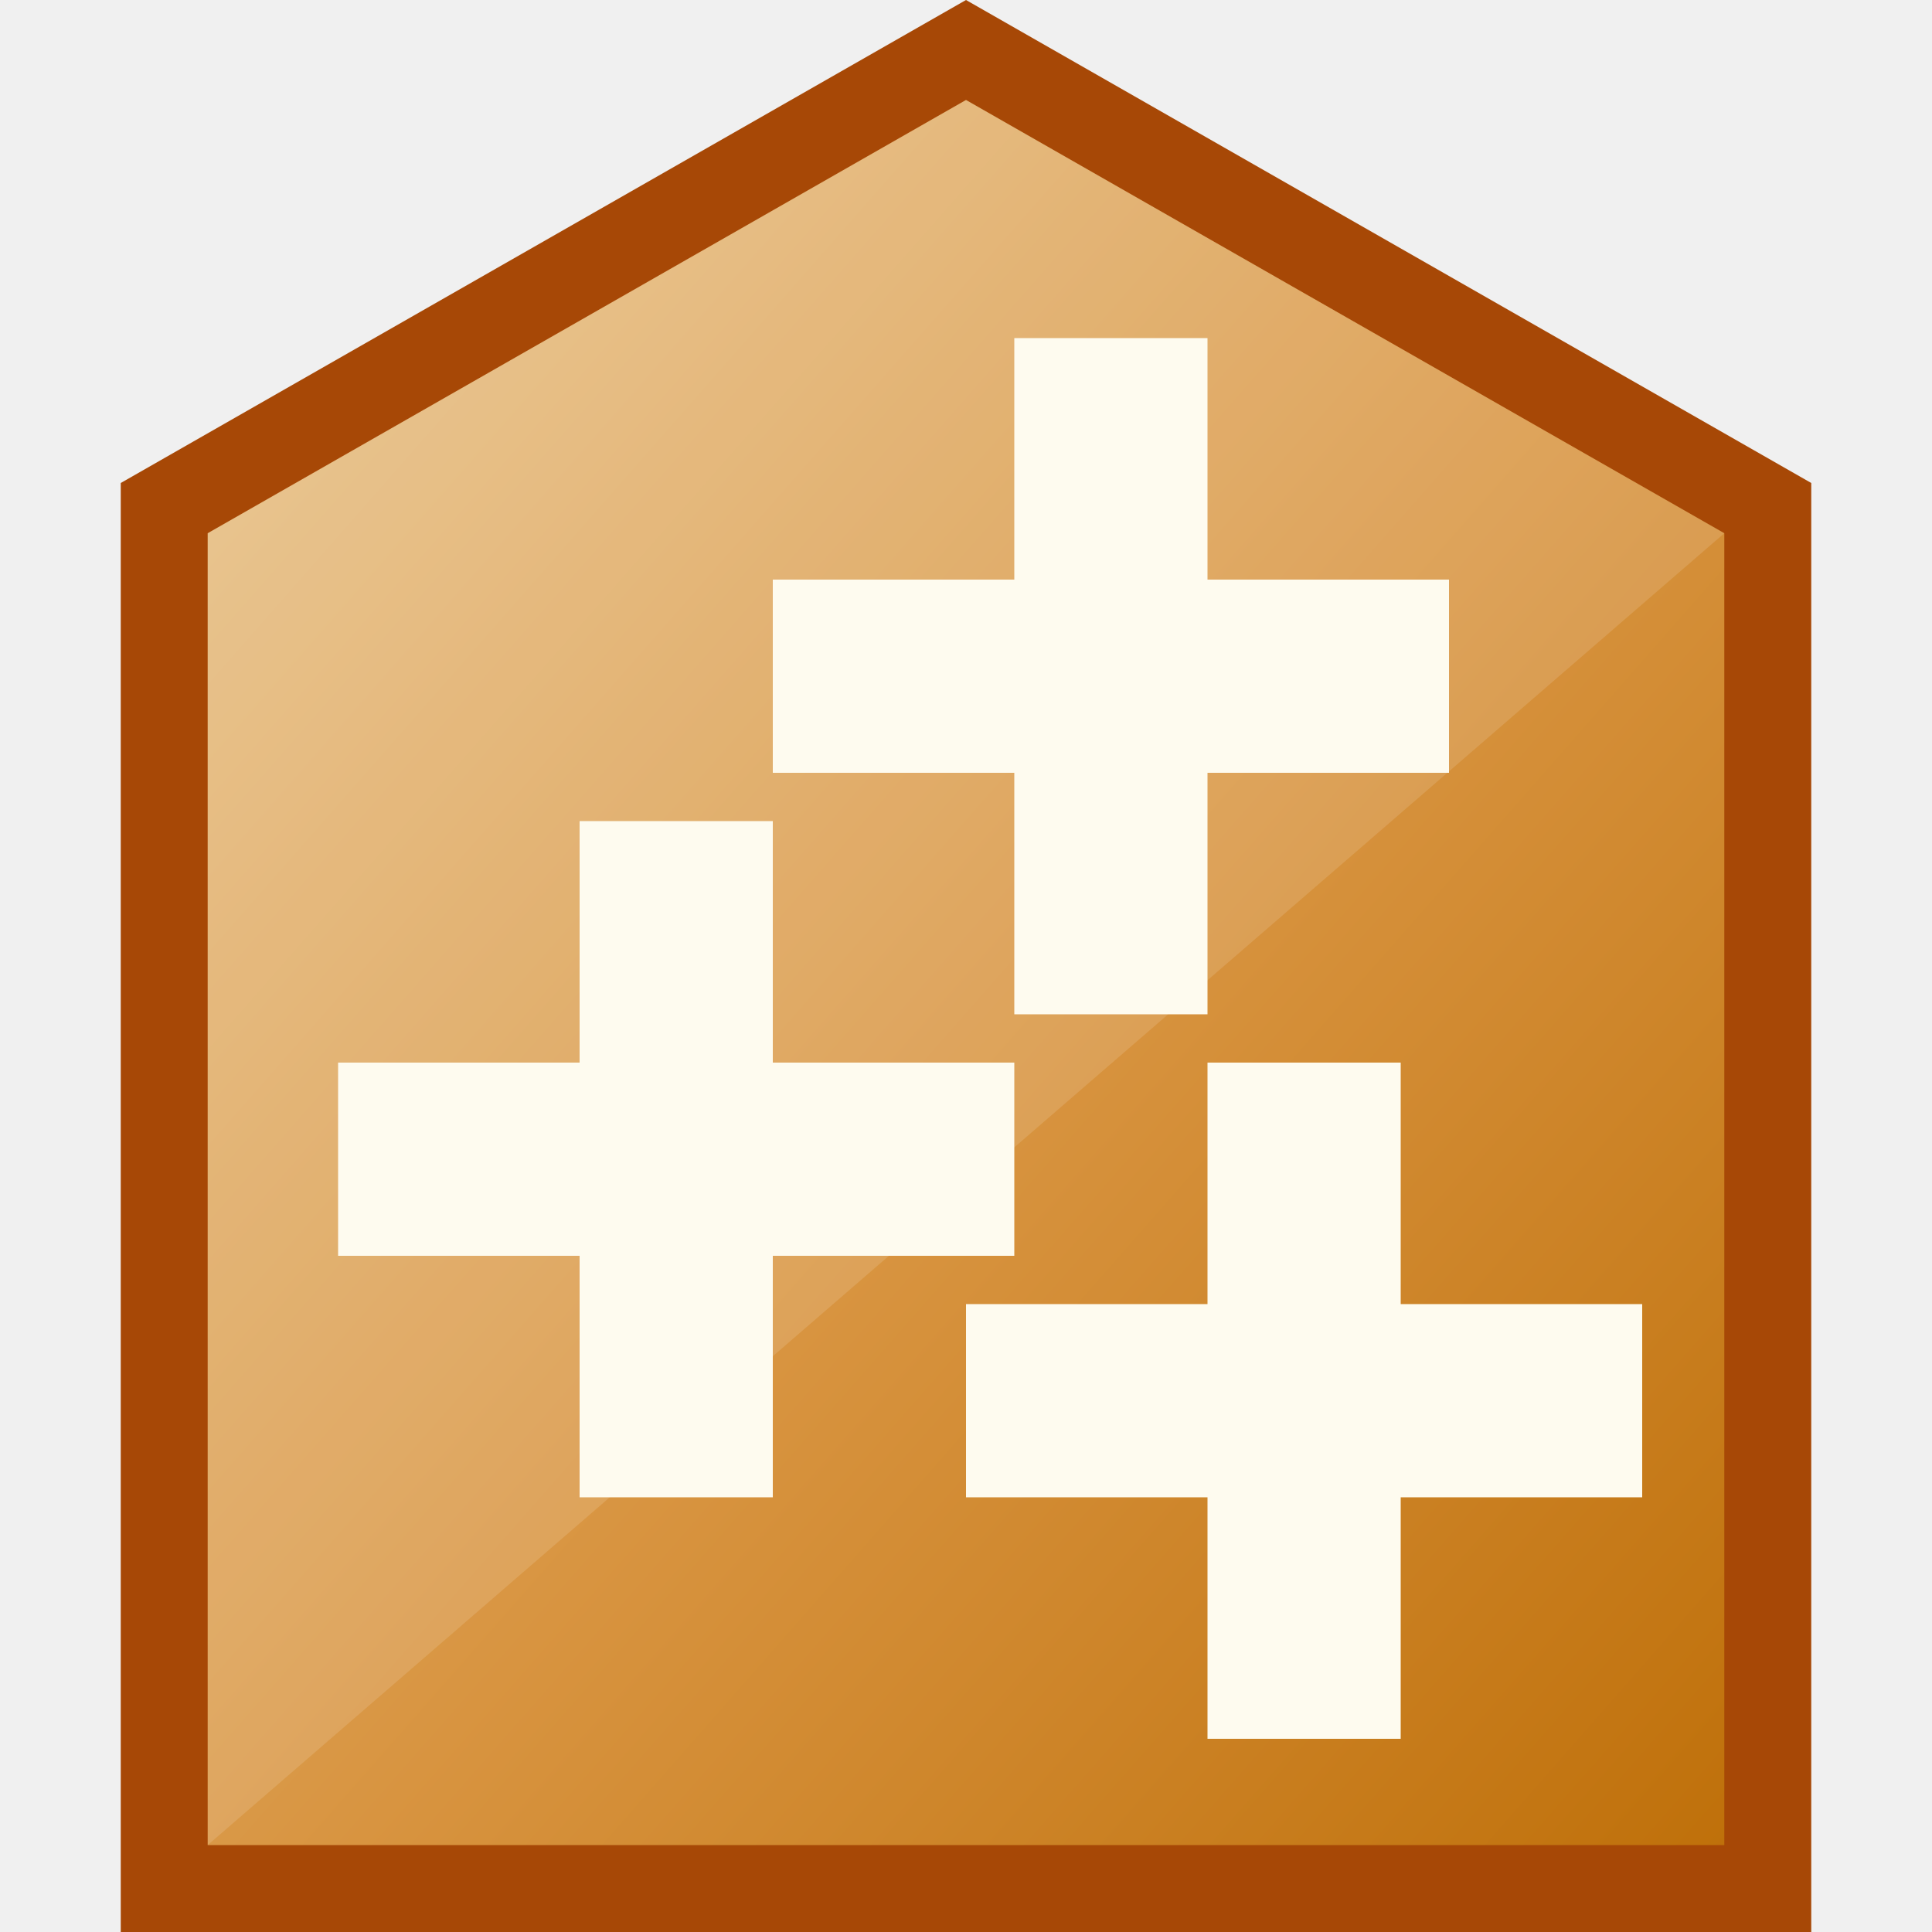
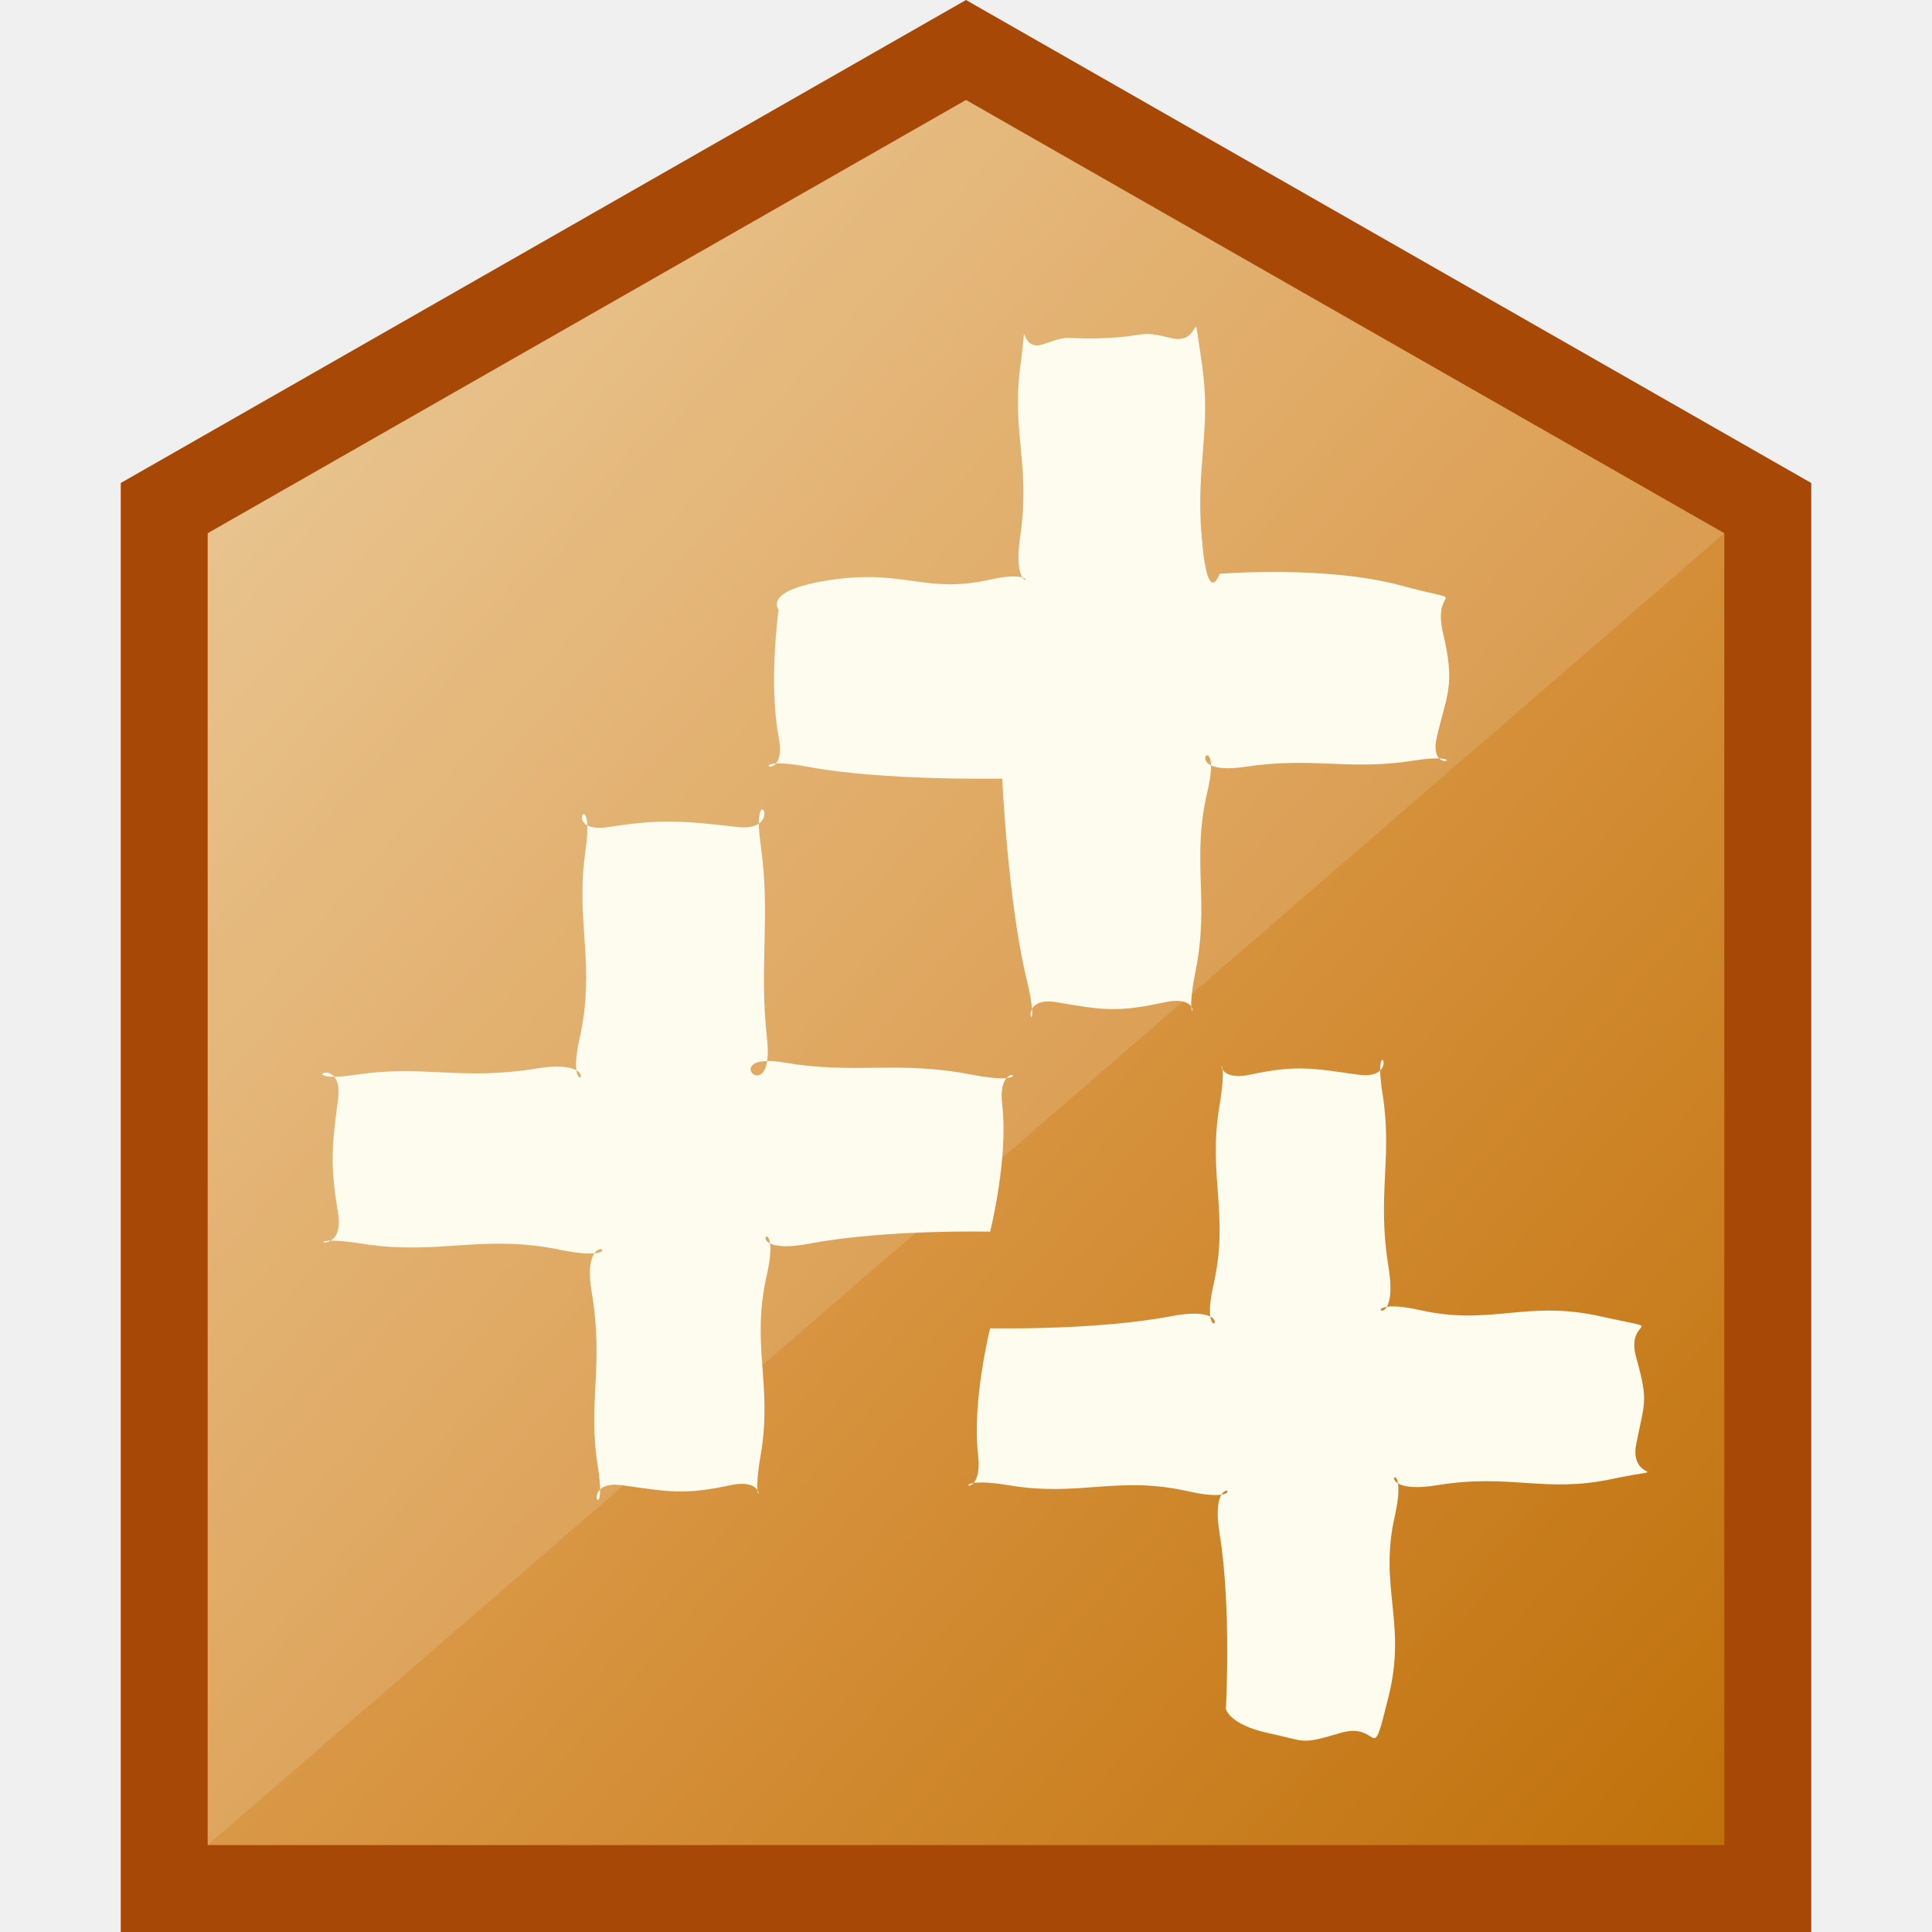
<svg xmlns="http://www.w3.org/2000/svg" viewBox="0 0 40 40" role="img" aria-label="regeneration">
  <defs>
    <linearGradient id="b" x1="0" y1="0" x2="1" y2="1">
      <stop offset="0" stop-color="#E9C68F" />
      <stop offset=".55" stop-color="#D89440" />
      <stop offset="1" stop-color="#BF700A" />
    </linearGradient>
  </defs>
  <path fill="#A74806" d="M20 0L37.5 10V40H2.5V10Z" />
  <path fill="url(#b)" d="M20 2.07L35.7 11.04V38.2H4.3V11.04Z" />
  <path fill="#fff" fill-opacity=".13" d="M20 2.07L35.7 11.04L4.3 38.2V11.04Z" />
-   <path fill="#FEFBEF" fill-rule="evenodd" d="M21 7L25 7L25 12L30 12L30 16L25 16L25 21L21 21L21 16L16 16L16 12L21 12L21 7ZM12 17L16 17L16 22L21 22L21 26L16 26L16 31L12 31L12 26L7 26L7 22L12 22L12 17ZM25 22L29 22L29 27L34 27L34 31L29 31L29 36L25 36L25 31L20 31L20 27L25 27L25 22Z" />
+   <path fill="#FEFBEF" fill-rule="evenodd" d="M22.88 7C23.77 6.96 23.57 6.83 24.25 7C24.93 7.17 24.66 6.1 24.88 7.5C25.09 8.9 24.75 9.64 24.88 11.12C25 12.61 25.25 11.88 25.25 11.88C25.25 11.88 27.43 11.7 29 12.12C30.57 12.55 29.62 12.06 29.88 13.12C30.13 14.19 29.96 14.36 29.75 15.25C29.54 16.14 30.61 15.54 29.25 15.75C27.89 15.96 27.2 15.66 25.75 15.88C24.3 16.09 25.34 14.93 25 16.38C24.66 17.82 25.05 18.64 24.75 20.12C24.45 21.61 25.1 20.54 24.12 20.75C23.15 20.96 22.85 20.92 21.88 20.75C20.9 20.58 21.63 21.82 21.25 20.25C20.87 18.68 20.75 16.12 20.75 16.12C20.75 16.12 18.32 16.17 16.75 15.88C15.18 15.58 16.34 16.36 16.12 15.25C15.91 14.14 16.12 12.62 16.12 12.62C16.12 12.62 15.76 12.21 17.25 12C18.74 11.79 19.18 12.3 20.5 12C21.82 11.7 20.91 12.61 21.12 11.12C21.34 9.64 20.95 8.98 21.12 7.62C21.3 6.26 21.03 7.34 21.62 7.12C22.22 6.91 21.98 7.04 22.88 7ZM12.62 17.12C13.69 16.95 14.19 17 15.25 17.12C16.31 17.25 15.54 16.01 15.75 17.5C15.96 18.99 15.71 19.97 15.88 21.5C16.05 23.03 14.8 21.75 16.25 22C17.7 22.25 18.59 21.95 20.12 22.25C21.66 22.55 20.62 21.77 20.75 22.88C20.88 23.98 20.5 25.5 20.5 25.5C20.5 25.5 18.32 25.45 16.75 25.75C15.18 26.05 16.21 24.89 15.88 26.38C15.54 27.86 16 28.64 15.75 30.12C15.49 31.61 16.1 30.54 15.12 30.75C14.15 30.96 13.81 30.88 12.88 30.75C11.94 30.62 12.59 31.73 12.38 30.38C12.16 29.02 12.51 28.28 12.25 26.75C11.99 25.22 13.24 26.21 11.62 25.88C10.01 25.54 9.07 26 7.5 25.75C5.93 25.5 7.17 26.14 7 25.12C6.83 24.11 6.87 23.73 7 22.75C7.13 21.77 5.97 22.46 7.38 22.25C8.78 22.04 9.55 22.38 11.12 22.12C12.7 21.87 11.66 23.03 12 21.5C12.34 19.97 11.91 19.11 12.12 17.62C12.34 16.14 11.56 17.3 12.62 17.12ZM25.88 22.25C26.85 22.04 27.19 22.12 28.12 22.25C29.06 22.38 28.41 21.27 28.62 22.62C28.84 23.98 28.5 24.72 28.75 26.25C29 27.78 27.89 26.79 29.38 27.12C30.86 27.46 31.59 26.91 33.12 27.25C34.66 27.59 33.62 27.23 33.88 28.12C34.13 29.02 34.05 29.02 33.88 29.88C33.7 30.73 34.78 30.33 33.38 30.62C31.97 30.92 31.28 30.5 29.75 30.75C28.22 31 29.21 29.89 28.88 31.38C28.54 32.86 29.13 33.59 28.75 35.12C28.37 36.66 28.6 35.62 27.75 35.88C26.9 36.13 27.06 36.05 26.25 35.88C25.44 35.7 25.38 35.38 25.38 35.38C25.38 35.38 25.5 33.28 25.25 31.75C25 30.22 26.11 31.21 24.62 30.88C23.14 30.54 22.36 31 20.88 30.75C19.39 30.5 20.38 31.23 20.25 30.12C20.12 29.02 20.5 27.5 20.5 27.5C20.5 27.5 22.68 27.55 24.25 27.25C25.82 26.95 24.79 28.11 25.12 26.62C25.46 25.14 25 24.36 25.25 22.88C25.5 21.39 24.9 22.46 25.88 22.25Z" />
</svg>
